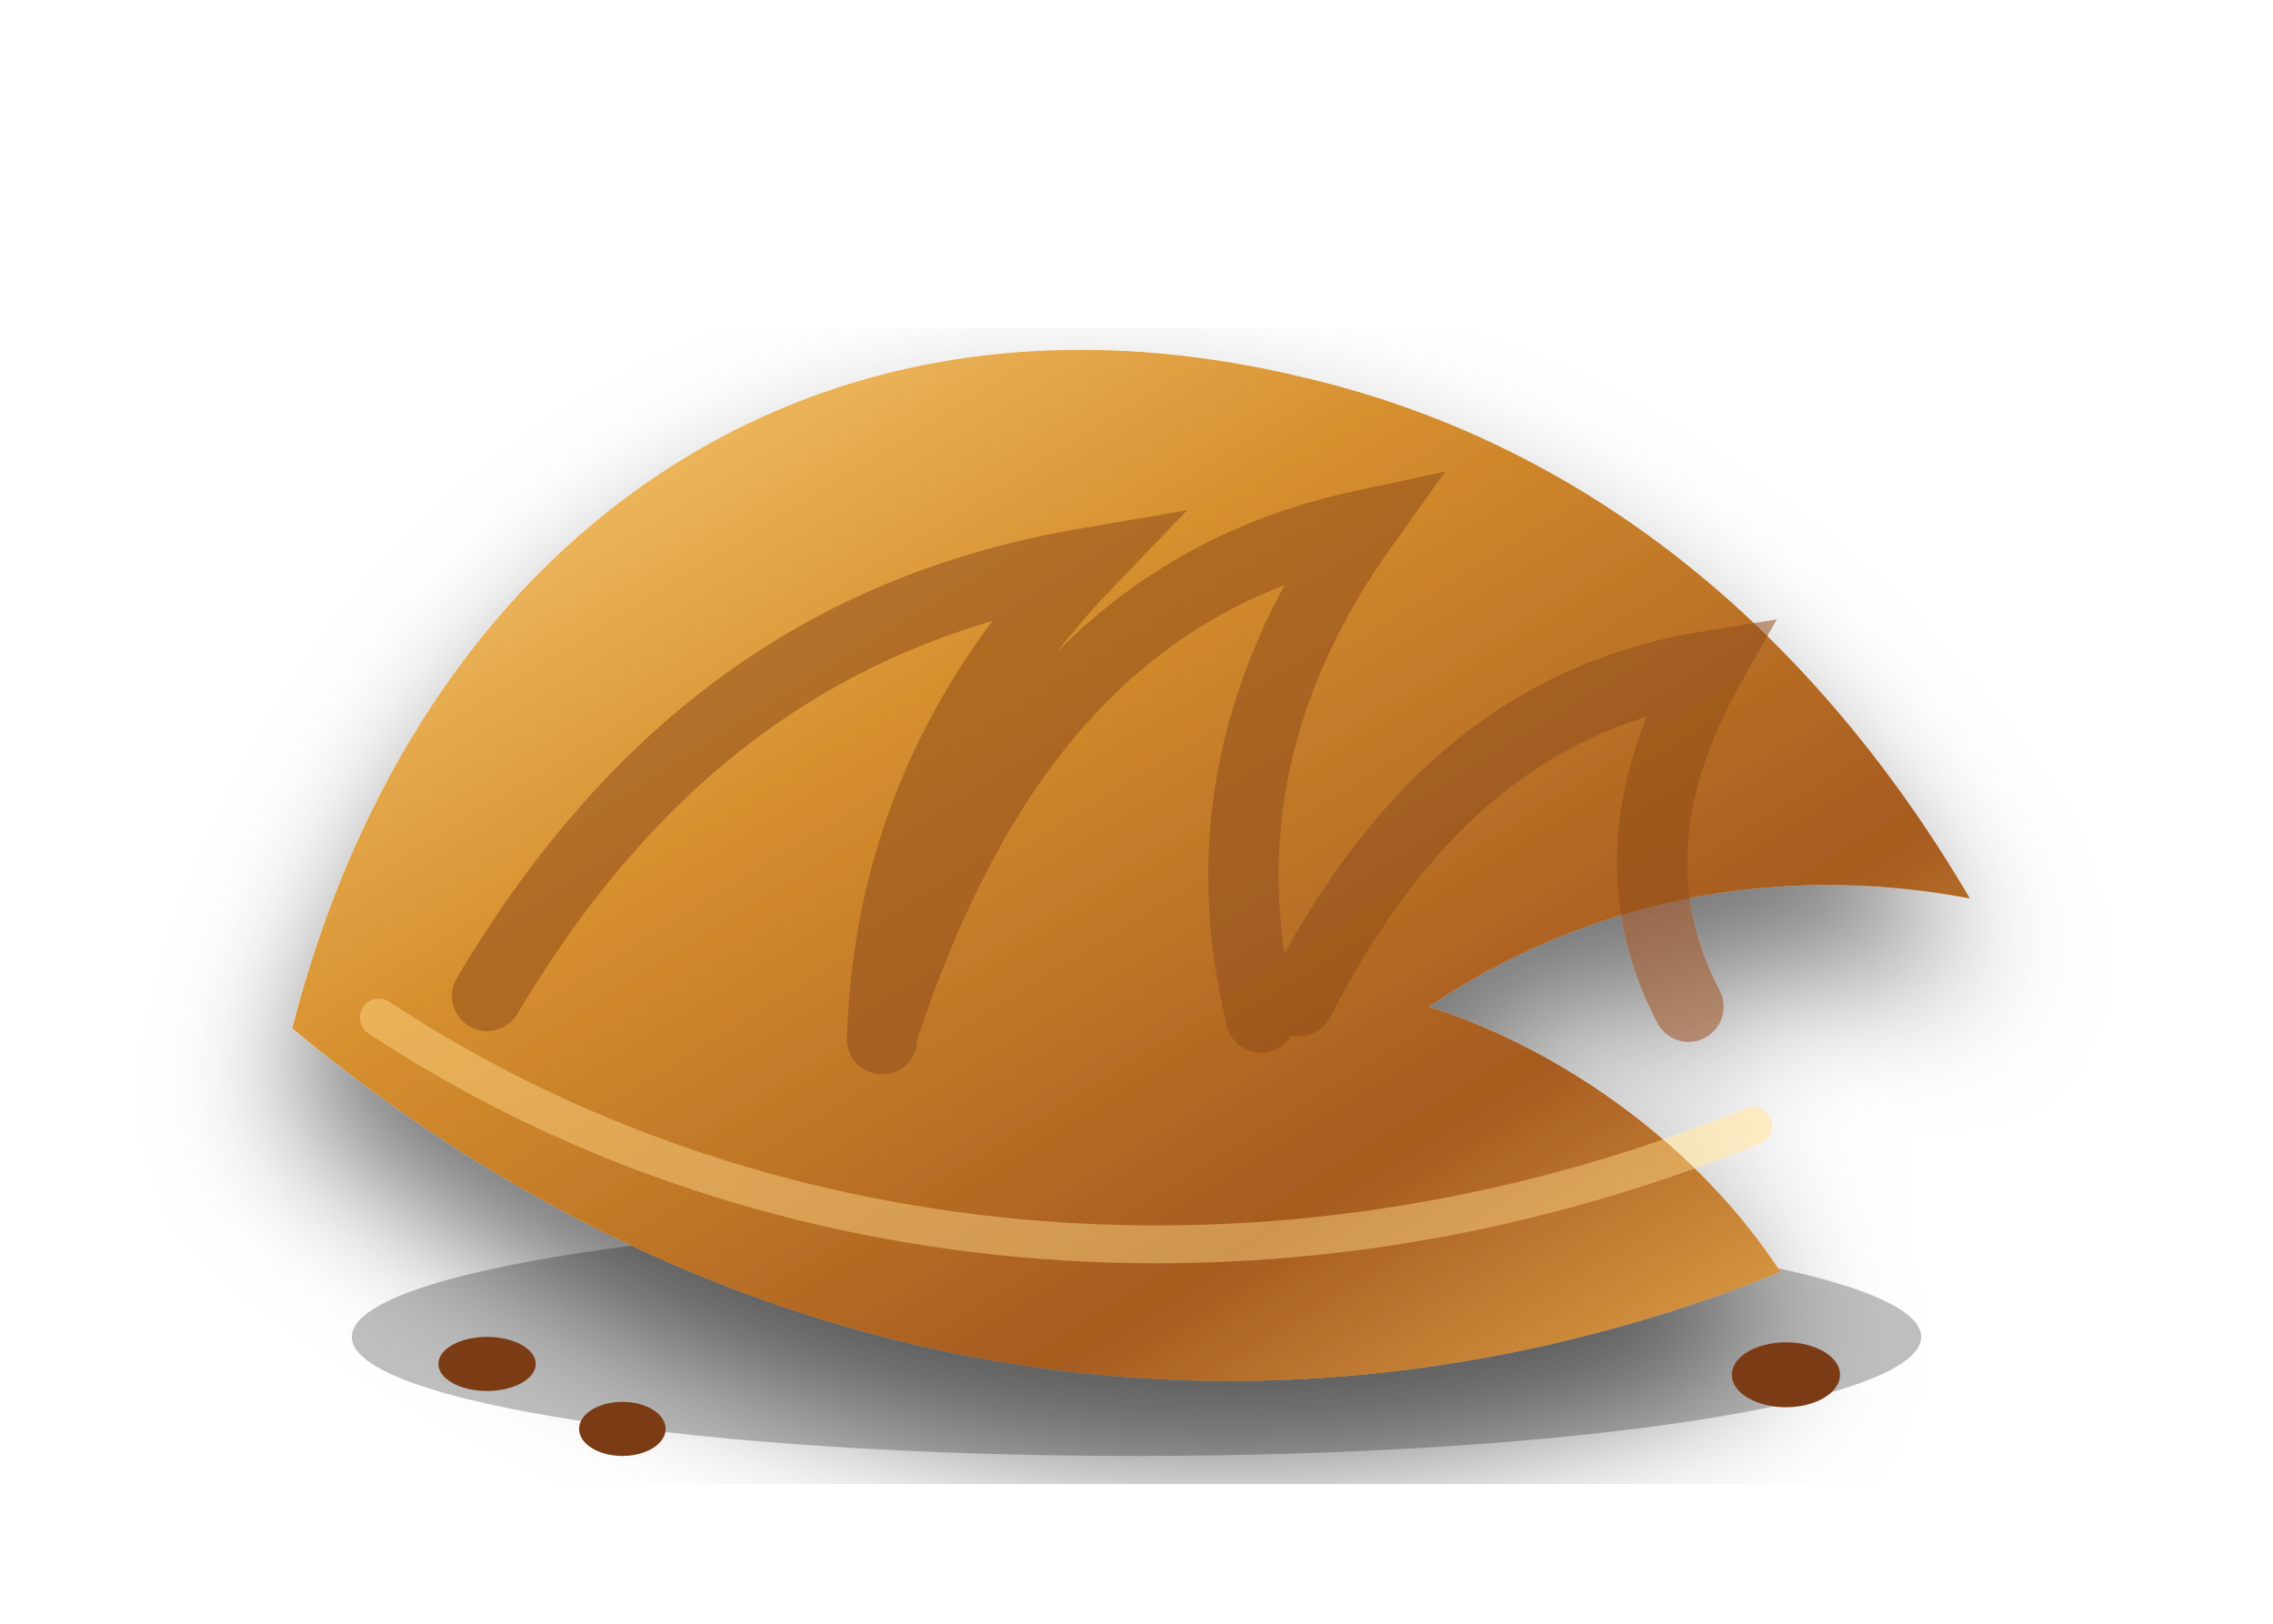
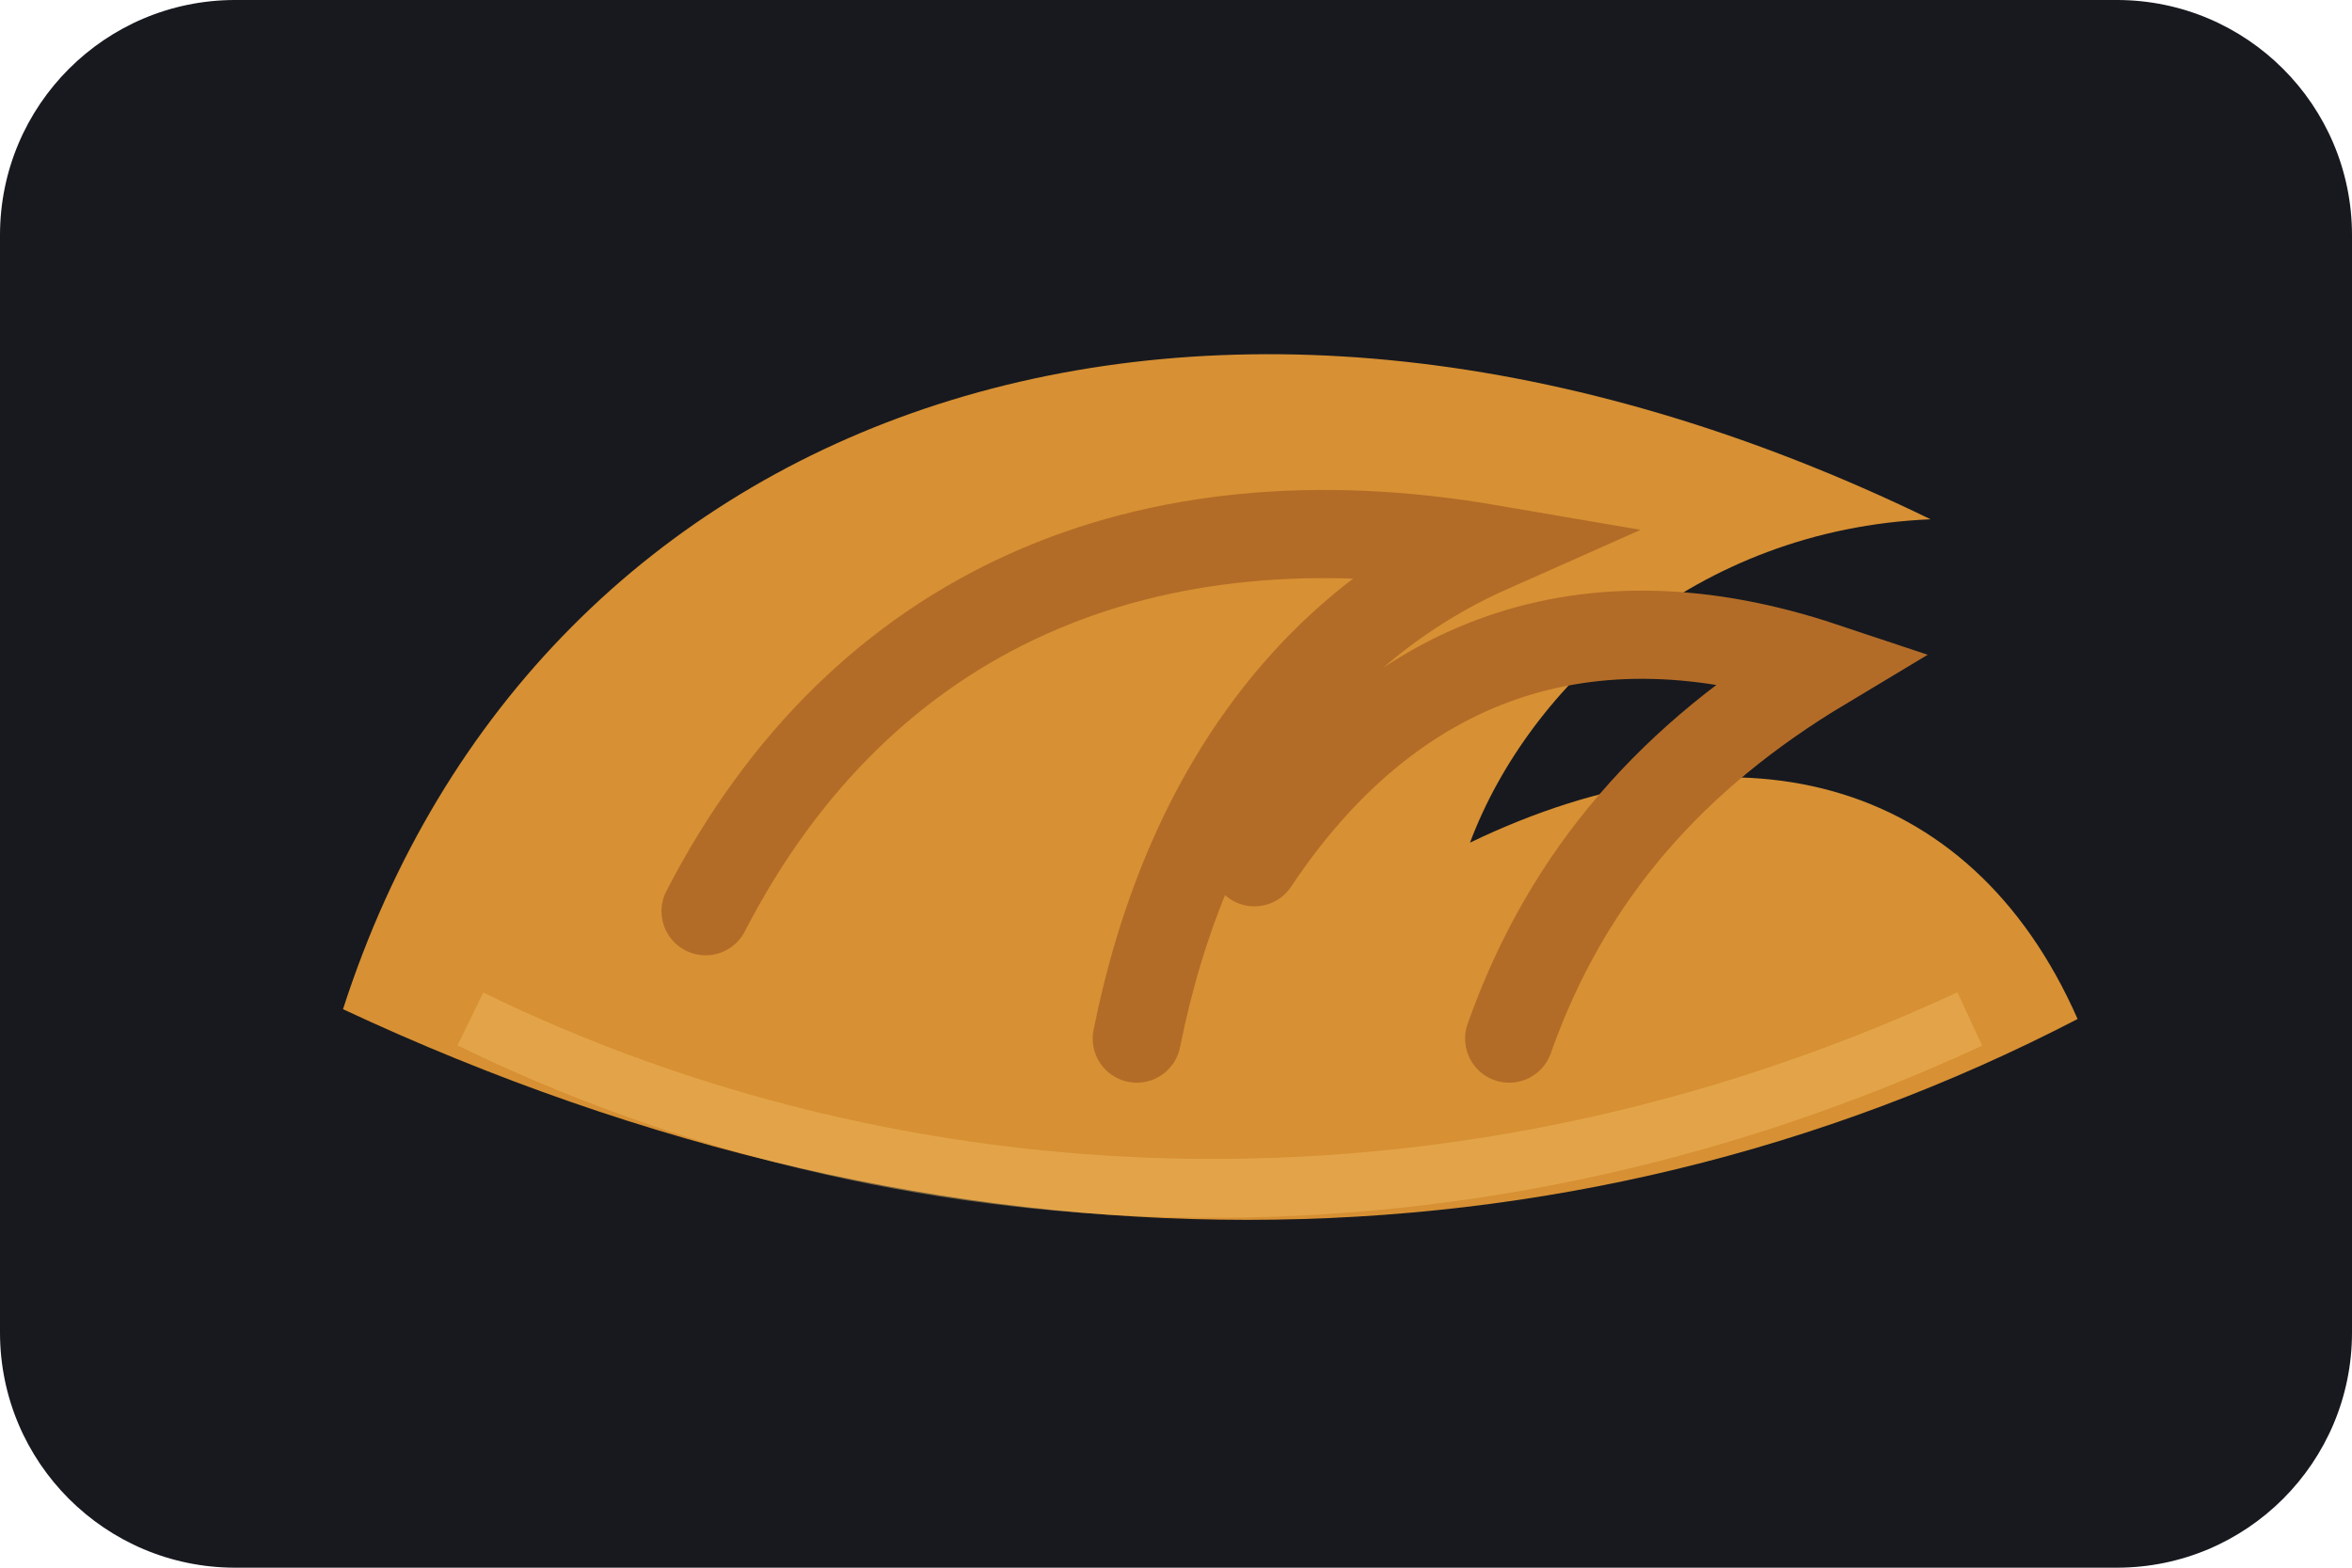
- <svg xmlns="http://www.w3.org/2000/svg" viewBox="0 0 420 300">
-   <defs>
-     <linearGradient id="g" x1="0" y1="0" x2="1" y2="1">
-       <stop offset="0" stop-color="#ffd682" />
-       <stop offset=".35" stop-color="#d7902f" />
-       <stop offset=".72" stop-color="#a65b1f" />
-       <stop offset="1" stop-color="#f0b553" />
-     </linearGradient>
-     <filter id="s">
-       <feDropShadow dx="0" dy="15" stdDeviation="13" flood-color="#000" flood-opacity=".55" />
-     </filter>
-   </defs>
-   <ellipse cx="210" cy="247" rx="145" ry="22" fill="#000" opacity=".25" />
-   <g filter="url(#s)">
-     <path d="M54 190c23-90 95-143 188-120 50 12 92 45 122 96-37-7-72 1-100 20 25 8 50 26 65 49-87 35-188 27-275-45z" fill="url(#g)" />
-     <path d="M90 184c28-47 64-72 111-80-24 25-37 54-38 88M164 188c18-53 46-82 88-91-20 28-27 58-19 91M240 185c20-39 45-57 76-62-13 23-14 44-4 63" fill="none" stroke="#8f4c1b" stroke-width="13" stroke-linecap="round" opacity=".55" />
-     <path d="M70 188c68 45 163 57 254 20" fill="none" stroke="#ffd98a" stroke-width="7" opacity=".46" stroke-linecap="round" />
-   </g>
-   <g fill="#7b3c15">
-     <ellipse cx="90" cy="252" rx="9" ry="5" />
-     <ellipse cx="115" cy="264" rx="8" ry="5" />
-     <ellipse cx="330" cy="254" rx="10" ry="6" />
-   </g>
+ <svg xmlns="http://www.w3.org/2000/svg" viewBox="0 0 240 160">
+   <rect width="240" height="160" rx="24" fill="#17191f" />
+   <path d="M35 103c20-62 88-86 162-50-24 1-41 17-47 33 27-13 51-7 62 18-52 27-115 28-177-1z" fill="#d79033" />
+   <path d="M72 93c16-31 45-43 80-37-18 8-31 25-36 50M128 88c14-21 34-28 58-20-15 9-26 21-32 38" stroke="#b36c27" stroke-width="9" fill="none" stroke-linecap="round" />
+   <path d="M48 104c43 21 99 25 153 0" stroke="#f2bd63" stroke-width="6" opacity=".45" fill="none" />
</svg>
